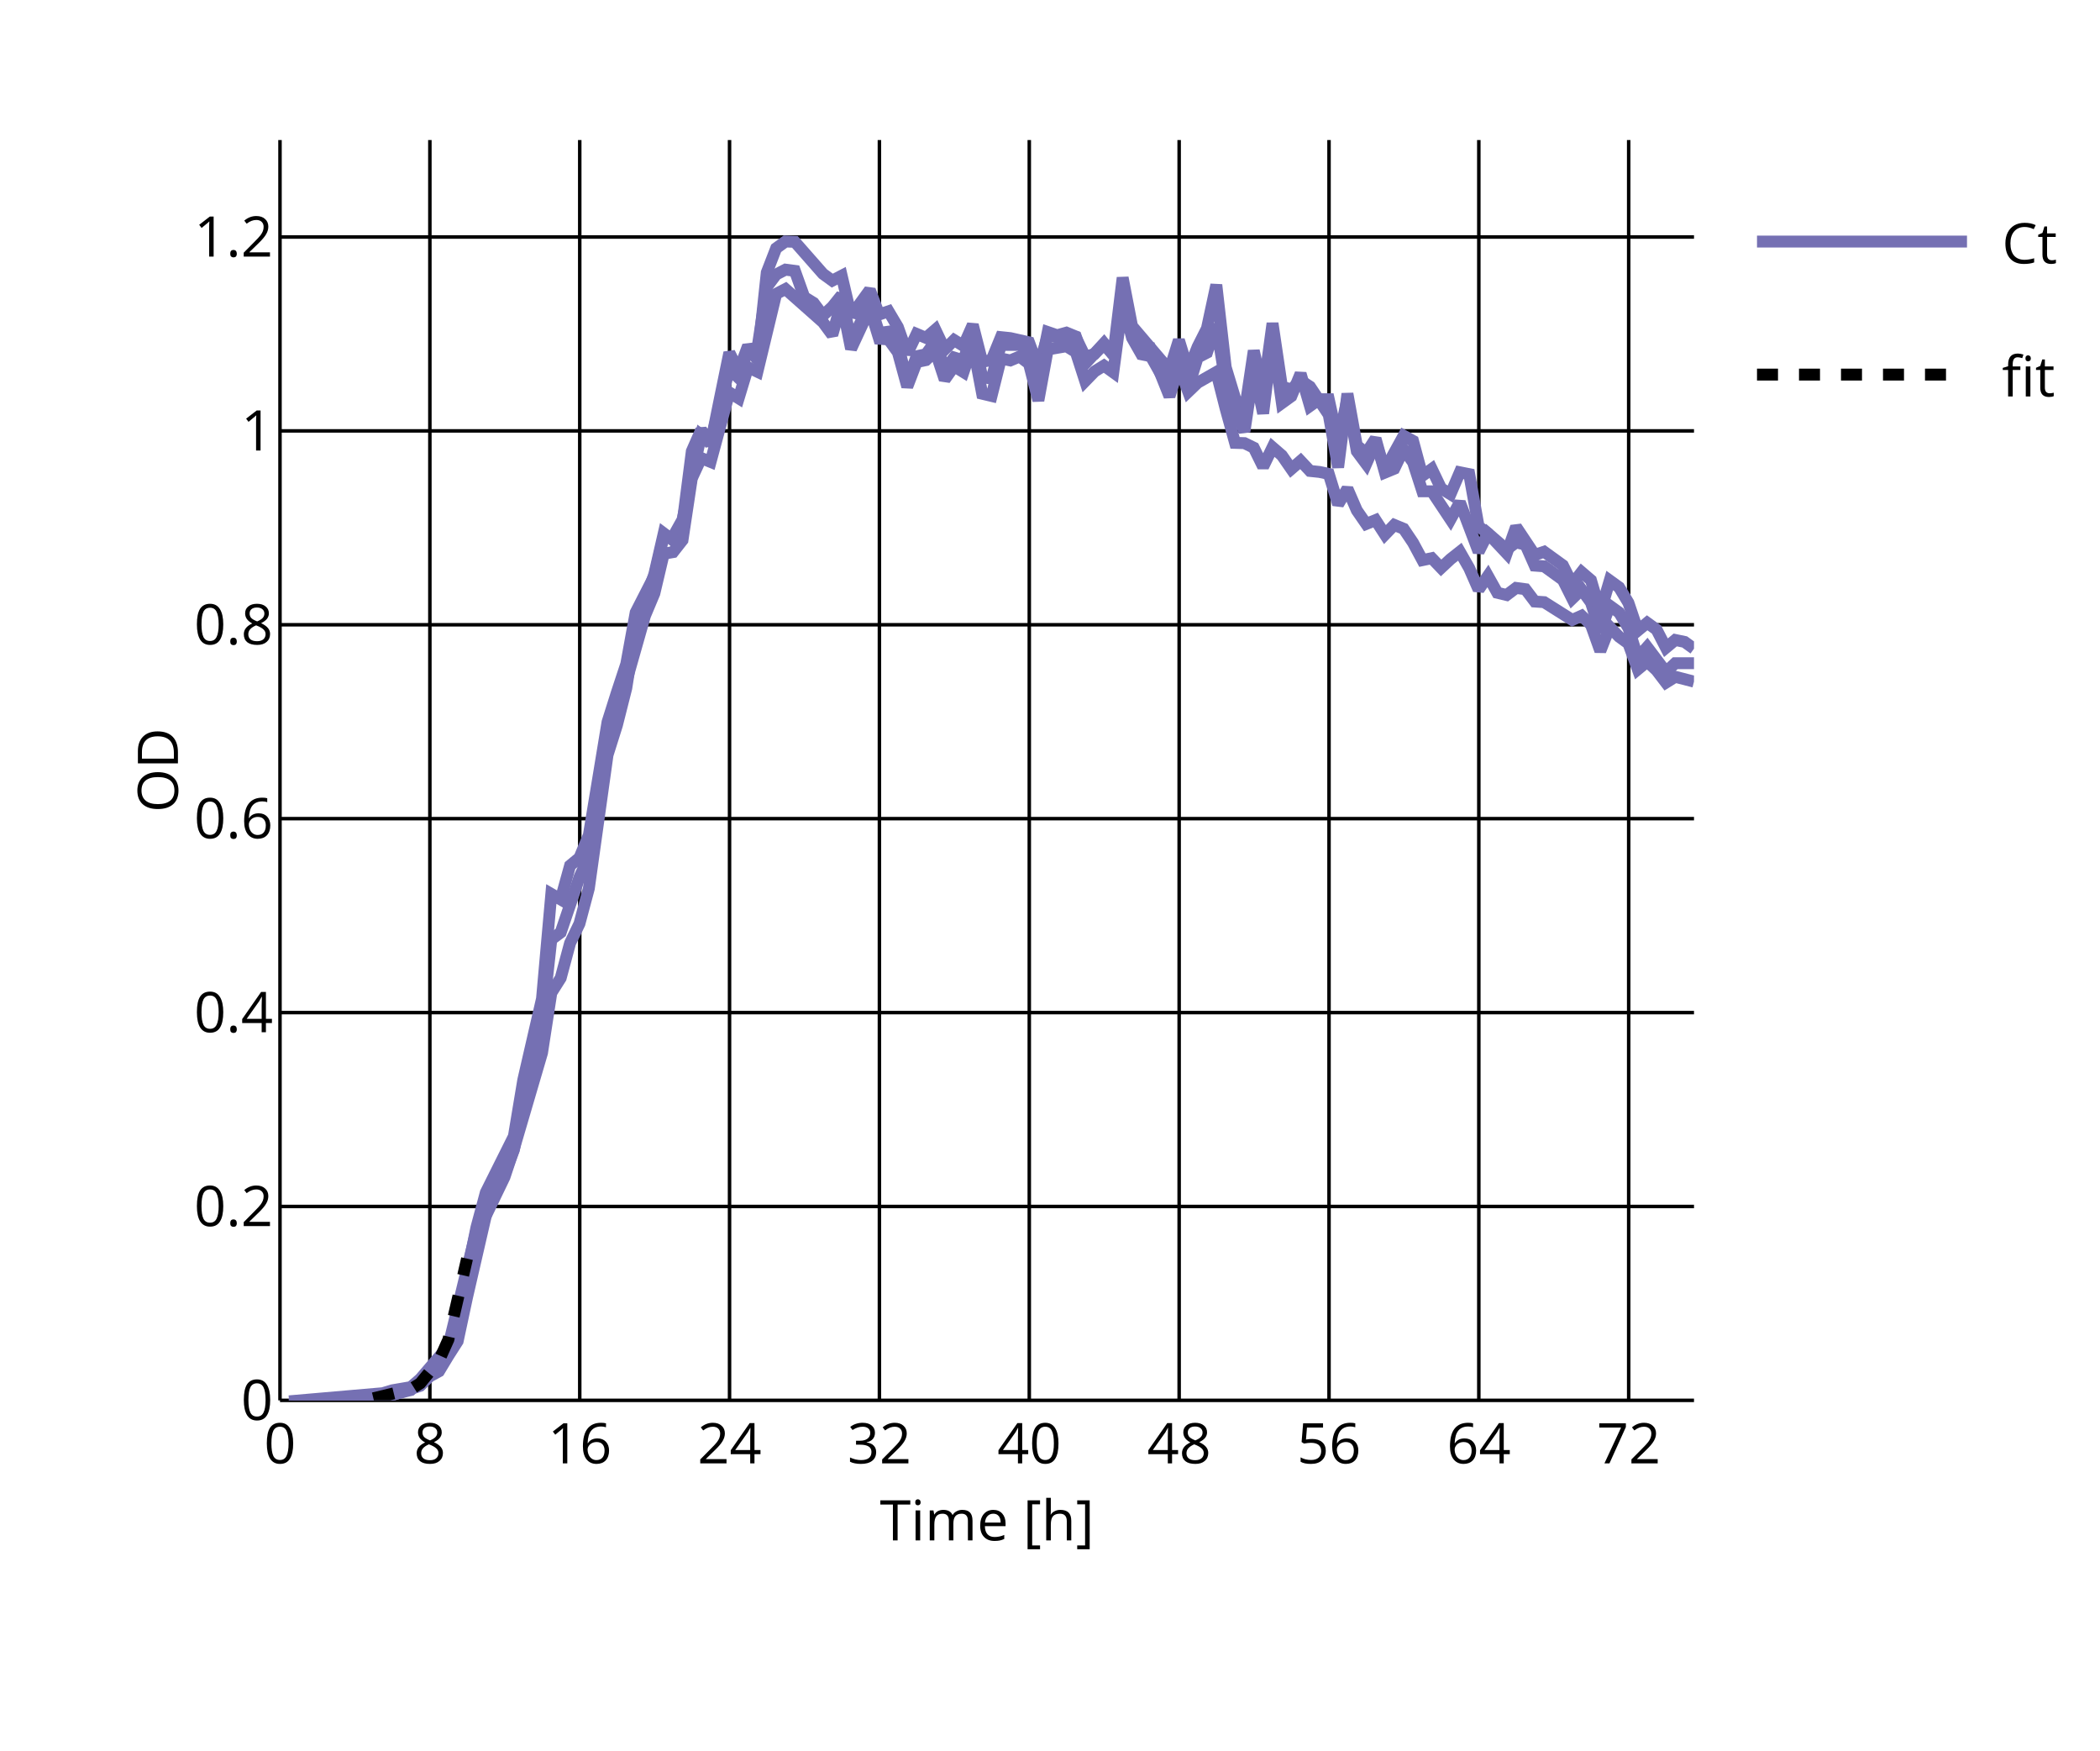
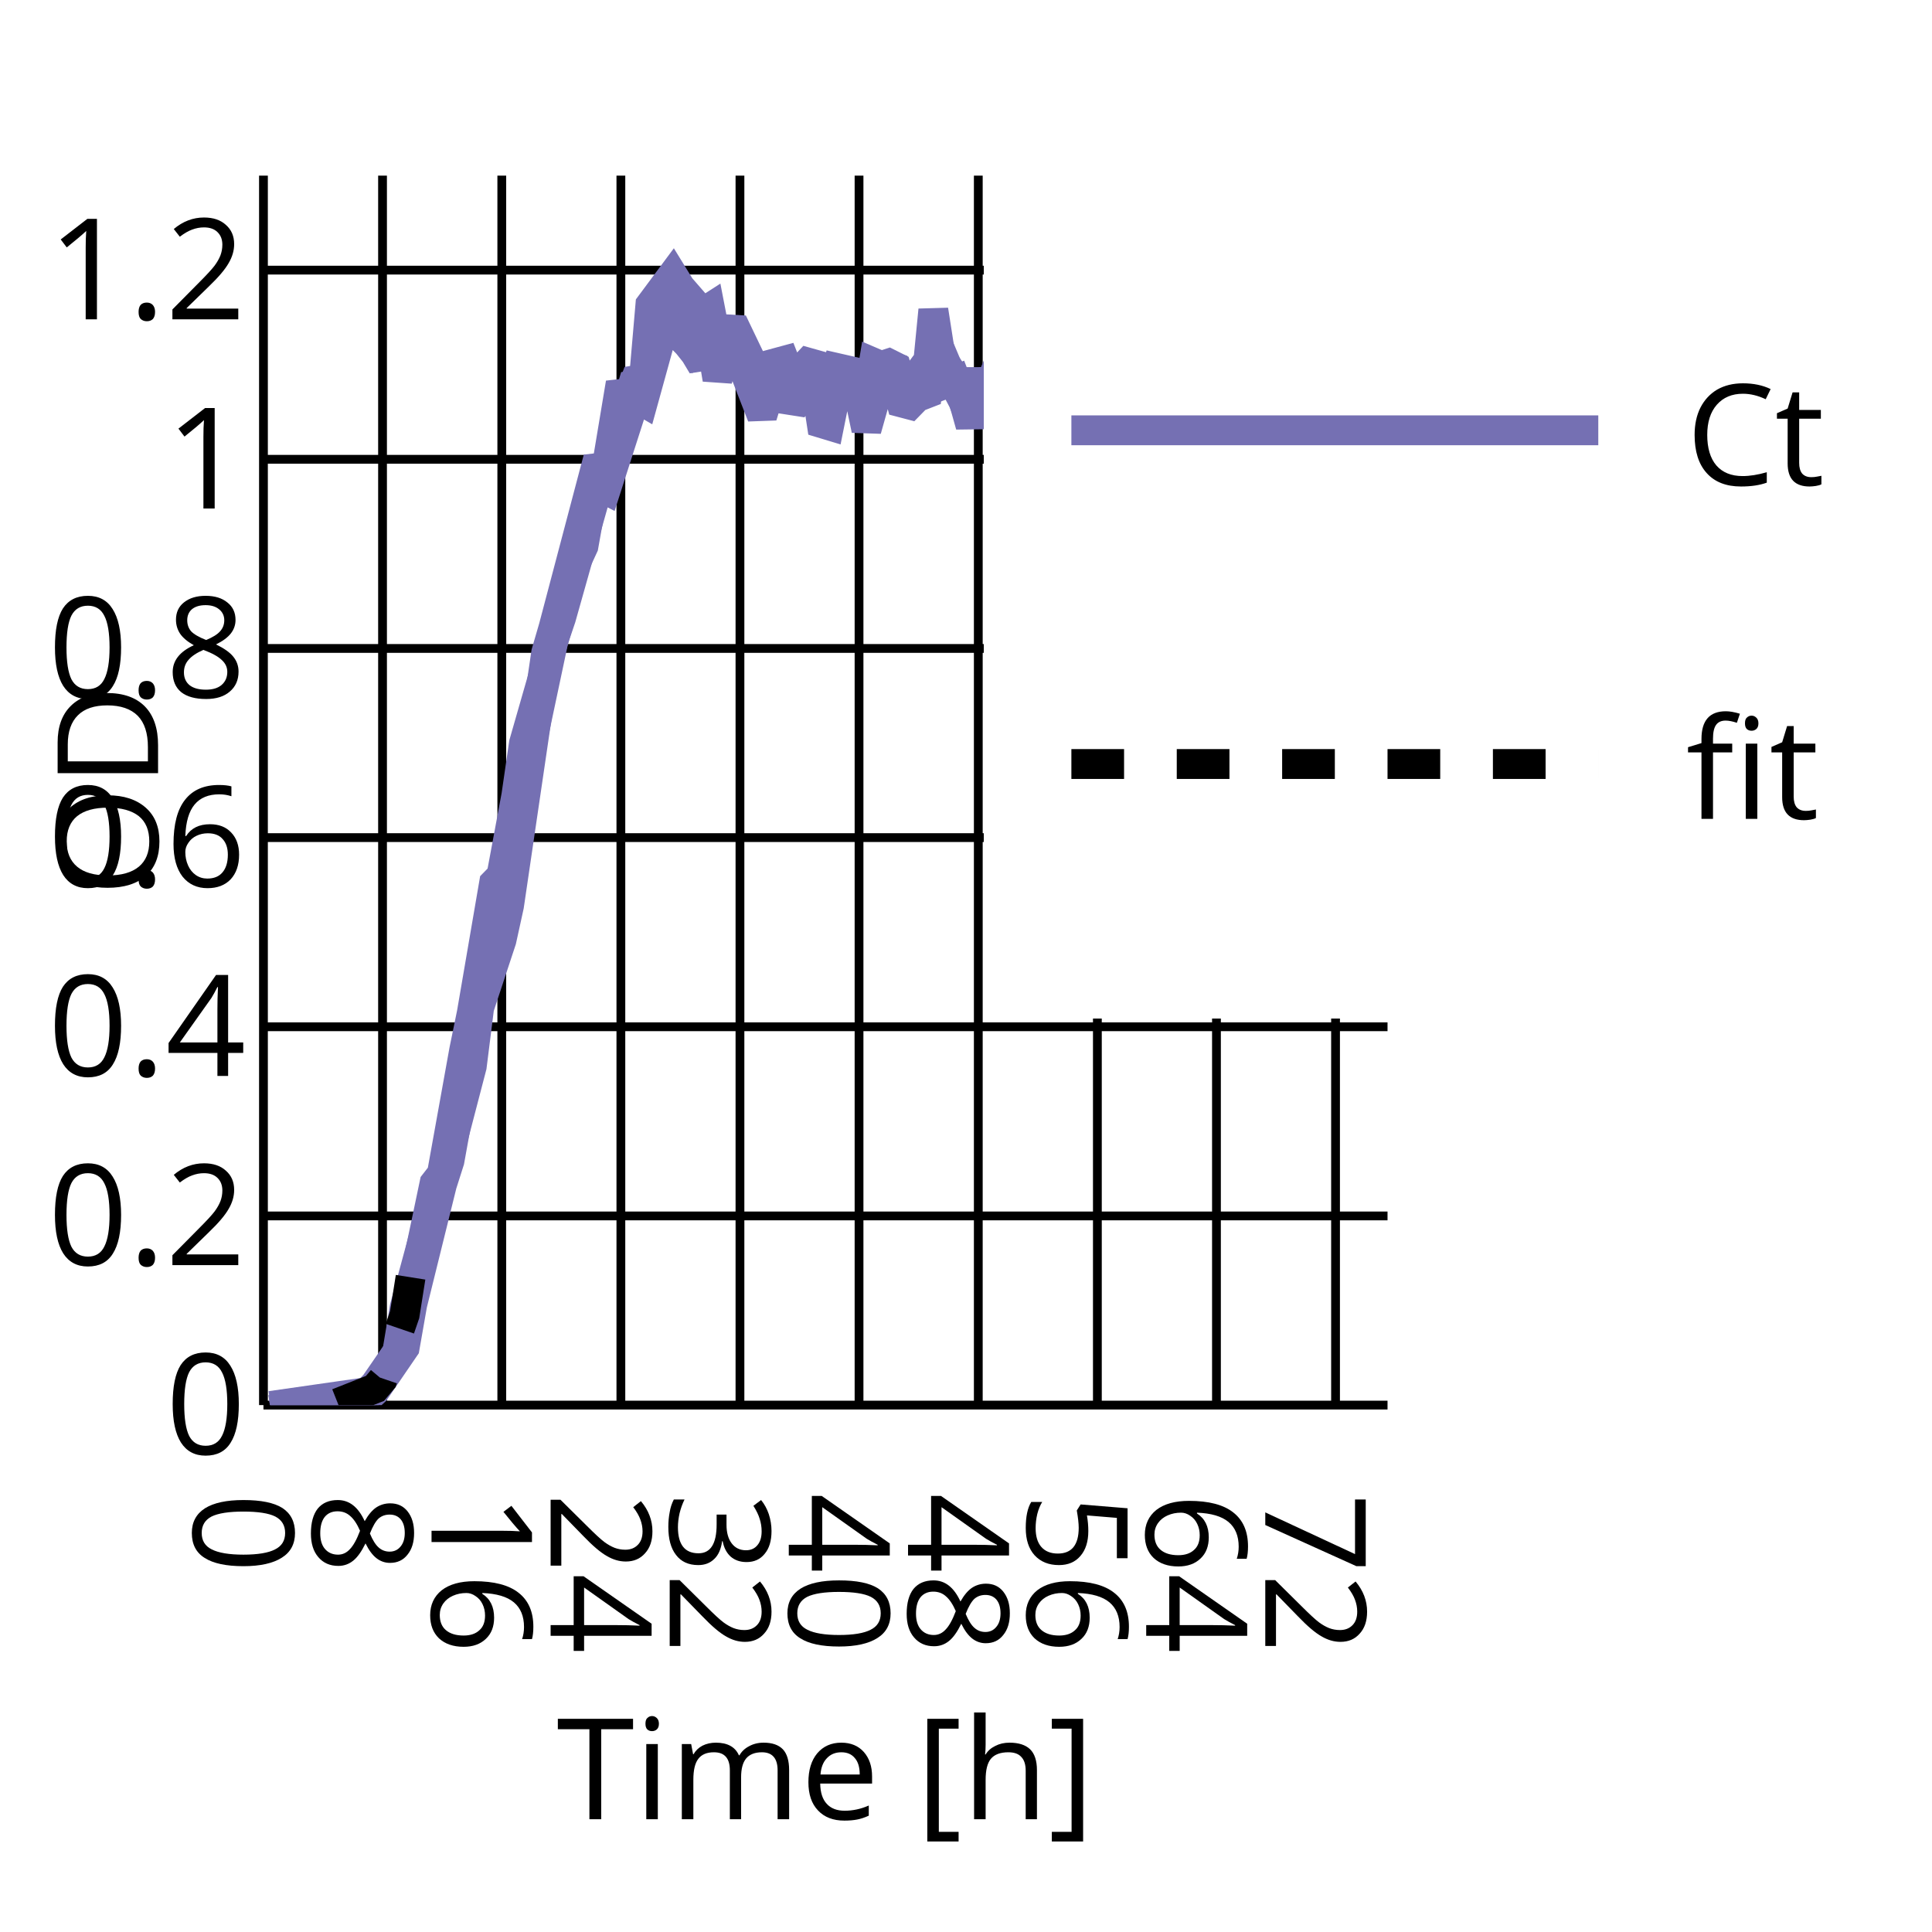
- <svg xmlns="http://www.w3.org/2000/svg" class="main-svg" width="300" height="250" style="" viewBox="0 0 300 250">
-   <rect x="0" y="0" width="300" height="250" style="fill: rgb(255, 255, 255); fill-opacity: 1;" />
-   <defs id="defs-c1dac1">
+ <svg xmlns="http://www.w3.org/2000/svg" class="main-svg" width="110" height="110" style="" viewBox="0 0 110 110">
+   <rect x="0" y="0" width="110" height="110" style="fill: rgb(255, 255, 255); fill-opacity: 1;" />
+   <defs id="defs-f83565">
    <g class="clips">
-       <clipPath id="clipc1dac1xyplot" class="plotclip">
-         <rect width="202" height="180" />
-       </clipPath>
-       <clipPath class="axesclip" id="clipc1dac1x">
-         <rect x="40" y="0" width="202" height="250" />
-       </clipPath>
-       <clipPath class="axesclip" id="clipc1dac1y">
-         <rect x="0" y="20" width="300" height="180" />
-       </clipPath>
-       <clipPath class="axesclip" id="clipc1dac1xy">
-         <rect x="40" y="20" width="202" height="180" />
+       <clipPath id="clipf83565xyplot" class="plotclip">
+         <rect width="64" height="70" />
+       </clipPath>
+       <clipPath class="axesclip" id="clipf83565x">
+         <rect x="15" y="0" width="64" height="110" />
+       </clipPath>
+       <clipPath class="axesclip" id="clipf83565y">
+         <rect x="0" y="10" width="110" height="70" />
+       </clipPath>
+       <clipPath class="axesclip" id="clipf83565xy">
+         <rect x="15" y="10" width="64" height="70" />
      </clipPath>
    </g>
    <g class="gradients" />
    <g class="patterns" />
  </defs>
  <g class="bglayer" />
  <g class="layer-below">
    <g class="imagelayer" />
    <g class="shapelayer" />
  </g>
  <g class="cartesianlayer">
    <g class="subplot xy">
      <g class="layer-subplot">
        <g class="shapelayer" />
        <g class="imagelayer" />
      </g>
      <g class="minor-gridlayer">
        <g class="x" />
        <g class="y" />
      </g>
      <g class="gridlayer">
        <g class="x">
-           <path class="xgrid crisp" transform="translate(61.41,0)" d="M0,20v180" style="stroke: rgb(0, 0, 0); stroke-opacity: 1; stroke-width: 0.5px;" />
-           <path class="xgrid crisp" transform="translate(82.82,0)" d="M0,20v180" style="stroke: rgb(0, 0, 0); stroke-opacity: 1; stroke-width: 0.5px;" />
-           <path class="xgrid crisp" transform="translate(104.22,0)" d="M0,20v180" style="stroke: rgb(0, 0, 0); stroke-opacity: 1; stroke-width: 0.5px;" />
-           <path class="xgrid crisp" transform="translate(125.63,0)" d="M0,20v180" style="stroke: rgb(0, 0, 0); stroke-opacity: 1; stroke-width: 0.5px;" />
-           <path class="xgrid crisp" transform="translate(147.04,0)" d="M0,20v180" style="stroke: rgb(0, 0, 0); stroke-opacity: 1; stroke-width: 0.5px;" />
-           <path class="xgrid crisp" transform="translate(168.45,0)" d="M0,20v180" style="stroke: rgb(0, 0, 0); stroke-opacity: 1; stroke-width: 0.5px;" />
-           <path class="xgrid crisp" transform="translate(189.86,0)" d="M0,20v180" style="stroke: rgb(0, 0, 0); stroke-opacity: 1; stroke-width: 0.5px;" />
-           <path class="xgrid crisp" transform="translate(211.26,0)" d="M0,20v180" style="stroke: rgb(0, 0, 0); stroke-opacity: 1; stroke-width: 0.5px;" />
-           <path class="xgrid crisp" transform="translate(232.67,0)" d="M0,20v180" style="stroke: rgb(0, 0, 0); stroke-opacity: 1; stroke-width: 0.5px;" />
+           <path class="xgrid crisp" transform="translate(21.78,0)" d="M0,10v70" style="stroke: rgb(0, 0, 0); stroke-opacity: 1; stroke-width: 0.5px;" />
+           <path class="xgrid crisp" transform="translate(28.57,0)" d="M0,10v70" style="stroke: rgb(0, 0, 0); stroke-opacity: 1; stroke-width: 0.5px;" />
+           <path class="xgrid crisp" transform="translate(35.35,0)" d="M0,10v70" style="stroke: rgb(0, 0, 0); stroke-opacity: 1; stroke-width: 0.5px;" />
+           <path class="xgrid crisp" transform="translate(42.13,0)" d="M0,10v70" style="stroke: rgb(0, 0, 0); stroke-opacity: 1; stroke-width: 0.5px;" />
+           <path class="xgrid crisp" transform="translate(48.91,0)" d="M0,10v70" style="stroke: rgb(0, 0, 0); stroke-opacity: 1; stroke-width: 0.5px;" />
+           <path class="xgrid crisp" transform="translate(55.7,0)" d="M0,10v70" style="stroke: rgb(0, 0, 0); stroke-opacity: 1; stroke-width: 0.5px;" />
+           <path class="xgrid crisp" transform="translate(62.48,0)" d="M0,10v70" style="stroke: rgb(0, 0, 0); stroke-opacity: 1; stroke-width: 0.5px;" />
+           <path class="xgrid crisp" transform="translate(69.26,0)" d="M0,10v70" style="stroke: rgb(0, 0, 0); stroke-opacity: 1; stroke-width: 0.5px;" />
+           <path class="xgrid crisp" transform="translate(76.04,0)" d="M0,10v70" style="stroke: rgb(0, 0, 0); stroke-opacity: 1; stroke-width: 0.5px;" />
        </g>
        <g class="y">
-           <path class="ygrid crisp" transform="translate(0,172.31)" d="M40,0h202" style="stroke: rgb(0, 0, 0); stroke-opacity: 1; stroke-width: 0.5px;" />
-           <path class="ygrid crisp" transform="translate(0,144.62)" d="M40,0h202" style="stroke: rgb(0, 0, 0); stroke-opacity: 1; stroke-width: 0.5px;" />
-           <path class="ygrid crisp" transform="translate(0,116.92)" d="M40,0h202" style="stroke: rgb(0, 0, 0); stroke-opacity: 1; stroke-width: 0.5px;" />
-           <path class="ygrid crisp" transform="translate(0,89.23)" d="M40,0h202" style="stroke: rgb(0, 0, 0); stroke-opacity: 1; stroke-width: 0.5px;" />
-           <path class="ygrid crisp" transform="translate(0,61.54)" d="M40,0h202" style="stroke: rgb(0, 0, 0); stroke-opacity: 1; stroke-width: 0.5px;" />
-           <path class="ygrid crisp" transform="translate(0,33.85)" d="M40,0h202" style="stroke: rgb(0, 0, 0); stroke-opacity: 1; stroke-width: 0.5px;" />
+           <path class="ygrid crisp" transform="translate(0,69.23)" d="M15,0h64" style="stroke: rgb(0, 0, 0); stroke-opacity: 1; stroke-width: 0.5px;" />
+           <path class="ygrid crisp" transform="translate(0,58.46)" d="M15,0h64" style="stroke: rgb(0, 0, 0); stroke-opacity: 1; stroke-width: 0.5px;" />
+           <path class="ygrid crisp" transform="translate(0,47.69)" d="M15,0h64" style="stroke: rgb(0, 0, 0); stroke-opacity: 1; stroke-width: 0.5px;" />
+           <path class="ygrid crisp" transform="translate(0,36.92)" d="M15,0h64" style="stroke: rgb(0, 0, 0); stroke-opacity: 1; stroke-width: 0.5px;" />
+           <path class="ygrid crisp" transform="translate(0,26.15)" d="M15,0h64" style="stroke: rgb(0, 0, 0); stroke-opacity: 1; stroke-width: 0.5px;" />
+           <path class="ygrid crisp" transform="translate(0,15.38)" d="M15,0h64" style="stroke: rgb(0, 0, 0); stroke-opacity: 1; stroke-width: 0.5px;" />
        </g>
      </g>
      <g class="zerolinelayer">
-         <path class="xzl zl crisp" transform="translate(40,0)" d="M0,20v180" style="stroke: rgb(0, 0, 0); stroke-opacity: 1; stroke-width: 0.5px;" />
-         <path class="yzl zl crisp" transform="translate(0,200)" d="M40,0h202" style="stroke: rgb(0, 0, 0); stroke-opacity: 1; stroke-width: 0.5px;" />
+         <path class="xzl zl crisp" transform="translate(15,0)" d="M0,10v70" style="stroke: rgb(0, 0, 0); stroke-opacity: 1; stroke-width: 0.5px;" />
+         <path class="yzl zl crisp" transform="translate(0,80)" d="M15,0h64" style="stroke: rgb(0, 0, 0); stroke-opacity: 1; stroke-width: 0.5px;" />
      </g>
      <g class="layer-between">
        <g class="shapelayer" />
        <g class="imagelayer" />
      </g>
      <path class="xlines-below" />
      <path class="ylines-below" />
      <g class="overlines-below" />
      <g class="xaxislayer-below" />
      <g class="yaxislayer-below" />
      <g class="overaxes-below" />
      <g class="overplot">
-         <g class="xy" transform="translate(40,20)" clip-path="url(#clipc1dac1xyplot)">
+         <g class="xy" transform="translate(15,10)" clip-path="url(#clipf83565xyplot)">
          <g class="scatterlayer mlayer">
-             <g class="trace scatter trace41afad" style="stroke-miterlimit: 2; opacity: 1;">
-               <g class="fills" />
-               <g class="errorbars" />
-               <g class="lines">
-                 <path class="js-line" d="M1.3,180.69L13.34,179.68L14.68,179.54L18.69,178.52L20.03,177.23L22.71,174.74L24.05,172.25L28.06,155.72L29.4,153.65L32.07,148.11L33.41,144.09L37.43,130.38L38.76,121.8L40.1,119.68L41.44,114.69L42.78,111.92L44.12,106.89L46.79,87.83L48.13,83.58L49.47,78.28L50.81,69.83L53.48,61.98L54.82,56.17L56.16,57.18L57.5,54.78L58.83,44.45L60.17,41.4L61.51,43.48L62.85,36.88L64.19,30.37L65.52,33L66.86,29.4L68.2,31.43L69.54,18.92L70.88,15.46L72.21,14.49L73.55,14.54L77.57,19.11L78.9,20.08L80.24,19.38L81.58,25.11L84.26,21.42L85.59,24.92L86.93,24.46L88.27,26.72L89.61,30.51L90.95,27.69L92.28,28.25L93.62,27.09L94.96,29.91L96.3,28.57L97.64,29.4L98.97,26.4L100.31,31.66L101.65,31.43L102.99,28.15L104.33,28.29L107,28.89L108.34,32.49L109.68,27.97L111.02,28.15L113.69,28.2L115.03,30.97L116.37,30.55L117.71,29.17L119.04,30.69L120.38,24.51L123.06,30.32L124.4,29.91L127.07,36.6L128.41,32.31L129.75,35.95L131.09,34.66L133.76,33.14L135.1,38.4L136.44,43.25L137.78,43.29L139.11,43.94L140.45,46.66L141.79,43.89L143.13,45.05L144.47,46.98L145.8,45.83L147.14,47.26L148.48,47.4L149.82,47.68L151.16,52.02L152.49,49.8L153.83,52.89L155.17,54.83L156.51,54.28L157.85,56.35L159.18,54.97L160.52,55.52L161.86,57.51L163.2,60L164.54,59.72L165.87,61.11L167.21,59.86L168.55,58.8L169.89,61.15L171.23,64.2L172.56,62.26L173.9,64.66L175.24,64.98L176.58,63.97L177.92,64.15L179.25,65.91L180.59,66L184.61,68.54L185.94,67.94L187.28,69.23L188.62,72.97L189.96,69.55L191.3,70.94L192.63,71.91L193.97,75.6L195.31,74.49L196.65,75.74L197.99,77.49L199.32,76.66L202,77.35" style="vector-effect: none; fill: none; stroke: rgb(117, 112, 179); stroke-opacity: 1; stroke-width: 1.7px; opacity: 1;" />
-               </g>
-               <g class="points" />
-               <g class="text" />
-             </g>
-             <g class="trace scatter tracea90cef" style="stroke-miterlimit: 2; opacity: 1;">
-               <g class="fills" />
-               <g class="errorbars" />
-               <g class="lines">
-                 <path class="js-line" d="M1.3,180.14L14.68,178.98L16.02,178.57L18.69,178.11L20.03,176.95L24.05,172.25L25.38,168.37L28.06,155.31L29.4,150.32L33.41,142.29L34.75,134.26L37.43,122.63L38.76,107.68L40.1,108.46L41.44,103.62L42.78,102.51L44.12,99.28L46.79,83.12L48.13,78.88L49.47,74.82L50.81,67.48L53.48,62.26L54.82,56.58L56.16,56.63L57.5,54.23L60.17,42.09L61.51,43.06L64.19,32.72L65.52,33.97L66.86,29.95L68.2,29.77L69.54,21L70.88,19.2L72.21,18.51L73.55,18.69L74.89,22.43L76.23,23.26L77.57,25.06L78.9,23.82L80.24,22.15L81.58,28.85L84.26,23.35L85.59,27.55L86.93,27.37L88.27,29.22L89.61,34.52L90.95,30.88L92.28,30.6L93.62,28.75L94.96,32.82L96.3,31.06L97.64,31.48L98.97,27.37L100.31,33.88L101.65,34.06L102.99,29.26L104.33,29.26L105.66,29.26L107,30.14L108.34,34.02L109.68,27.42L111.02,27.88L112.35,27.51L113.69,28.06L115.03,31.94L117.71,29.03L119.04,30.69L120.38,19.66L121.72,26.58L127.07,32.86L128.41,28.57L129.75,32.91L131.09,29.54L132.42,26.91L133.76,20.68L135.1,32.45L136.44,36.88L137.78,39L139.11,30.09L140.45,36L141.79,26.17L143.13,35.22L144.47,35.63L145.8,34.34L147.14,35.22L149.82,39.23L151.16,46.75L152.49,36.23L153.83,43.62L155.17,44.72L156.51,42.65L157.85,47.49L159.18,46.94L160.52,44.17L161.86,46.02L163.2,50.17L164.54,50.17L167.21,54.18L168.55,51.74L171.23,58.8L172.56,56.17L175.24,58.48L176.58,57.46L177.92,57.78L179.25,60.78L180.59,60.88L181.93,61.85L183.27,62.82L184.61,65.49L185.94,64.2L187.28,66.05L188.62,70.2L189.96,66.51L191.3,67.48L192.63,69.69L193.97,73.94L195.31,72.42L197.99,75.97L199.32,74.72L202,74.72" style="vector-effect: none; fill: none; stroke: rgb(117, 112, 179); stroke-opacity: 1; stroke-width: 1.7px; opacity: 1;" />
-               </g>
-               <g class="points" />
-               <g class="text" />
-             </g>
-             <g class="trace scatter trace2bbcdc" style="stroke-miterlimit: 2; opacity: 1;">
-               <g class="fills" />
-               <g class="errorbars" />
-               <g class="lines">
-                 <path class="js-line" d="M1.3,180.83L14.68,179.82L16.02,179.26L20.03,177.92L21.37,176.58L22.71,175.85L24.05,173.63L25.38,171.55L26.72,165.28L29.4,153.65L30.74,149.35L32.07,147.69L33.41,144.23L36.09,130.38L37.43,126.23L38.76,114.18L40.1,113.17L42.78,105.28L44.12,102.32L46.79,86.03L48.13,82.06L52.14,67.94L53.48,64.75L54.82,59.08L56.16,58.85L57.5,57.14L58.83,48.32L60.17,45.42L61.51,45.97L64.19,36.05L65.52,36.88L66.86,32.45L68.2,33.09L70.88,21.97L72.21,21.28L77.57,26.03L78.9,27.83L80.24,23.12L81.58,29.82L84.26,24.05L85.59,28.38L86.93,28.48L88.27,30.32L89.61,35.22L90.95,31.71L92.28,31.43L93.62,30.14L94.96,34.2L96.3,32.31L97.64,33.14L98.97,29.17L100.31,36.23L101.65,36.55L102.99,31.2L104.33,31.48L105.66,30.92L107,31.94L108.34,37.2L109.68,29.91L112.35,29.45L113.69,30.28L115.03,34.43L116.37,33.05L117.71,32.22L119.04,33.18L120.38,23.12L121.72,28.25L123.06,30.6L124.4,30.88L127.07,35.63L128.41,29.4L129.75,35.4L131.09,31.06L132.42,30.37L133.76,26.35L135.1,34.8L136.44,38.4L137.78,41.63L139.11,32.72L140.45,39.05L141.79,28.25L143.13,37.57L144.47,36.6L145.8,33.37L147.14,37.98L148.48,37.02L149.82,37.02L151.16,43.15L152.49,36.92L153.83,44.45L155.17,46.25L156.51,43.2L157.85,47.08L160.52,42.23L161.86,42.97L163.2,47.95L164.54,46.98L165.87,49.75L167.21,50.58L168.55,47.45L169.89,47.72L171.23,55.2L172.56,56.17L175.24,59.03L176.58,55.25L179.25,59.26L180.59,58.8L183.27,60.74L184.61,63.42L185.94,61.71L187.28,62.86L188.62,67.43L189.96,62.91L191.3,63.88L192.63,66.09L193.97,70.06L195.31,68.95L196.65,69.92L197.99,72.51L199.32,71.4L200.66,71.68L202,72.65" style="vector-effect: none; fill: none; stroke: rgb(117, 112, 179); stroke-opacity: 1; stroke-width: 1.7px; opacity: 1;" />
-               </g>
-               <g class="points" />
-               <g class="text" />
-             </g>
-             <g class="trace scatter trace145f80" style="stroke-miterlimit: 2; opacity: 1;">
-               <g class="fills" />
-               <g class="errorbars" />
-               <g class="lines">
-                 <path class="js-line" d="M13.34,179.71L18.69,178.41L20.03,177.57L22.71,174.32L24.05,171.33L26.72,159.76" style="vector-effect: none; fill: none; stroke: rgb(0, 0, 0); stroke-opacity: 1; stroke-dasharray: 3px, 3px; stroke-width: 1.7px; opacity: 1;" />
+             <g class="trace scatter traceb4c5f0" style="stroke-miterlimit: 2; opacity: 1;">
+               <g class="fills" />
+               <g class="errorbars" />
+               <g class="lines">
+                 <path class="js-line" d="M0.41,70.27L5.92,69.43L6.35,68.92L7.62,66.98L8.04,64.45L9.31,59.75L9.74,58.84L11.86,50.71L12.28,47.37L13.55,43.53L13.98,41.57L16.1,27.16L16.52,25.72L19.06,16.1L19.49,16.91L20.34,11.81L20.76,12.83L21.18,11.43L21.61,12.22L22.03,7.36L23.3,5.65L23.73,6.35L25,7.81L25.42,7.54L25.85,9.76L26.27,9.01L26.7,8.33L28.39,11.86L28.81,10.77L29.66,10.54L30.09,11.63L31.36,10.27L31.78,12.31L32.21,12.22L32.63,10.95L33.9,11.24L34.33,12.64L35.17,10.95L35.6,10.86L36.02,10.97L36.45,12.04L37.72,11.94L38.14,9.53L38.99,11.79L39.41,11.63L39.84,12.73L40.26,14.23L40.68,12.56L41.11,13.98L41.53,13.48L41.96,13.05L42.38,12.89L42.8,14.93L43.65,16.84L44.08,17.09L44.5,18.15L44.92,17.07L46.62,18.38L47.04,18.43L47.47,18.54L47.89,20.23L48.31,19.37L48.74,20.57L50.01,21.92L50.43,21.38L51.28,22.36L51.71,23.33L53.4,22.87L53.83,23.78L55.1,25.15L55.52,25.27L56.37,24.95L56.79,25.63L58.07,26.15L58.49,26.65L59.34,26.92L59.76,28.38L60.18,27.05L60.61,27.59L61.03,27.96L61.46,29.4L61.88,28.97L62.3,29.45L62.73,30.14L63.15,29.81L63.58,30.03L64,30.08" style="vector-effect: none; fill: none; stroke: rgb(117, 112, 179); stroke-opacity: 1; stroke-width: 1.7px; opacity: 1;" />
+               </g>
+               <g class="points" />
+               <g class="text" />
+             </g>
+             <g class="trace scatter trace371bc9" style="stroke-miterlimit: 2; opacity: 1;">
+               <g class="fills" />
+               <g class="errorbars" />
+               <g class="lines">
+                 <path class="js-line" d="M0.41,70.05L5.92,69.26L6.35,68.82L7.62,66.98L8.04,65.48L9.74,57.38L10.16,56.84L11.43,49.79L11.86,47.69L13.13,40.29L13.55,39.86L14.4,35.29L14.83,32.33L17.79,22.02L18.22,21.09L19.06,16.37L19.49,16.75L19.91,14.93L21.18,11.65L21.61,11.58L22.88,7.2L23.3,7.27L24.58,9.75L25,9.26L25.42,8.62L25.85,11.22L26.7,9.08L27.12,10.72L27.54,10.64L27.97,11.36L28.39,13.43L28.81,12.01L29.24,11.9L29.66,11.18L30.09,12.76L31.36,10.64L31.78,13.17L32.21,13.25L32.63,11.38L33.9,11.72L34.33,13.23L34.75,10.66L35.17,10.84L35.6,10.7L36.02,10.91L36.45,12.42L37.29,11.29L37.72,11.94L38.14,7.65L38.56,10.34L38.99,10.93L40.26,12.78L40.68,11.11L41.11,12.8L41.53,11.49L41.96,10.46L42.38,8.04L42.8,12.62L43.65,15.17L44.08,11.7L44.5,14L44.92,10.18L45.77,13.86L46.2,13.35L47.47,15.26L47.89,18.18L48.31,14.09L48.74,16.96L49.16,17.39L49.59,16.58L50.01,18.47L50.86,17.18L51.28,17.89L52.55,20.1L52.98,21.07L53.4,20.12L53.83,21.25L54.25,22.87L54.67,21.84L55.1,22.24L55.52,22.74L55.95,22.35L56.37,22.47L57.64,24.05L58.07,24.43L59.76,27.3L60.18,25.86L61.03,27.1L61.46,28.75L61.88,28.16L62.3,28.7L62.73,29.54L64,29.06" style="vector-effect: none; fill: none; stroke: rgb(117, 112, 179); stroke-opacity: 1; stroke-width: 1.7px; opacity: 1;" />
+               </g>
+               <g class="points" />
+               <g class="text" />
+             </g>
+             <g class="trace scatter trace144c90" style="stroke-miterlimit: 2; opacity: 1;">
+               <g class="fills" />
+               <g class="errorbars" />
+               <g class="lines">
+                 <path class="js-line" d="M0.41,70.32L5.92,69.59L6.35,69.19L8.04,66.72L8.47,64.27L10.16,57.44L10.59,56.09L13.13,42.02L13.55,40.94L13.98,39.79L14.4,36.42L16.52,26.42L16.94,25.18L19.06,17.66L19.49,17.88L21.18,12.62L21.61,12.87L22.88,8.27L23.3,8.72L24.15,9.58L24.58,10.12L25,10.82L25.42,8.99L25.85,11.59L26.27,10.25L26.7,9.35L28.39,13.69L28.81,12.33L29.66,11.72L30.09,13.3L31.36,11.34L31.78,14.09L32.21,14.22L32.63,12.13L33.9,12.42L34.33,14.47L35.17,11.49L35.6,11.45L36.02,11.77L36.45,13.39L37.29,12.53L37.72,12.91L38.14,8.99L39.41,12.01L39.84,12.83L40.26,13.86L40.68,11.43L41.11,13.77L41.53,12.08L41.96,11.81L42.38,10.25L42.8,13.53L43.65,16.19L44.08,12.73L44.5,15.18L44.92,10.98L45.35,14.61L45.77,14.23L46.2,12.98L46.62,14.77L47.04,14.39L47.47,14.39L47.89,16.78L48.31,14.36L49.16,17.98L49.59,16.8L50.01,18.31L50.43,17.18L50.86,16.42L51.28,16.71L51.71,18.65L52.13,18.27L52.55,19.35L52.98,19.67L53.4,18.45L53.83,18.56L54.25,21.47L55.52,22.96L55.95,21.48L58.49,24.66L58.91,24L59.34,24.45L59.76,26.22L60.18,24.46L60.61,24.84L61.03,25.7L61.46,27.25L61.88,26.82L62.3,27.19L62.73,28.2L63.15,27.77L63.58,27.87L64,28.25" style="vector-effect: none; fill: none; stroke: rgb(117, 112, 179); stroke-opacity: 1; stroke-width: 1.7px; opacity: 1;" />
+               </g>
+               <g class="points" />
+               <g class="text" />
+             </g>
+             <g class="trace scatter trace0d8af3" style="stroke-miterlimit: 2; opacity: 1;">
+               <g class="fills" />
+               <g class="errorbars" />
+               <g class="lines">
+                 <path class="js-line" d="M4.23,69.89L6.35,69.05L6.77,68.55L8.04,64.85L8.47,62.13" style="vector-effect: none; fill: none; stroke: rgb(0, 0, 0); stroke-opacity: 1; stroke-dasharray: 3px, 3px; stroke-width: 1.7px; opacity: 1;" />
              </g>
              <g class="points" />
              <g class="text" />
            </g>
          </g>
        </g>
      </g>
      <path class="xlines-above crisp" d="M0,0" style="fill: none;" />
      <path class="ylines-above crisp" d="M0,0" style="fill: none;" />
      <g class="overlines-above" />
      <g class="xaxislayer-above">
        <g class="xtick">
-           <text text-anchor="middle" x="0" y="209" transform="translate(40,0)" style="font-family: 'Open Sans', verdana, arial, sans-serif; font-size: 8px; fill: rgb(0, 0, 0); fill-opacity: 1; white-space: pre; opacity: 1;">0</text>
-         </g>
-         <g class="xtick">
-           <text text-anchor="middle" x="0" y="209" style="font-family: 'Open Sans', verdana, arial, sans-serif; font-size: 8px; fill: rgb(0, 0, 0); fill-opacity: 1; white-space: pre; opacity: 1;" transform="translate(61.41,0)">8</text>
-         </g>
-         <g class="xtick">
-           <text text-anchor="middle" x="0" y="209" style="font-family: 'Open Sans', verdana, arial, sans-serif; font-size: 8px; fill: rgb(0, 0, 0); fill-opacity: 1; white-space: pre; opacity: 1;" transform="translate(82.82,0)">16</text>
-         </g>
-         <g class="xtick">
-           <text text-anchor="middle" x="0" y="209" style="font-family: 'Open Sans', verdana, arial, sans-serif; font-size: 8px; fill: rgb(0, 0, 0); fill-opacity: 1; white-space: pre; opacity: 1;" transform="translate(104.22,0)">24</text>
-         </g>
-         <g class="xtick">
-           <text text-anchor="middle" x="0" y="209" style="font-family: 'Open Sans', verdana, arial, sans-serif; font-size: 8px; fill: rgb(0, 0, 0); fill-opacity: 1; white-space: pre; opacity: 1;" transform="translate(125.63,0)">32</text>
-         </g>
-         <g class="xtick">
-           <text text-anchor="middle" x="0" y="209" style="font-family: 'Open Sans', verdana, arial, sans-serif; font-size: 8px; fill: rgb(0, 0, 0); fill-opacity: 1; white-space: pre; opacity: 1;" transform="translate(147.04,0)">40</text>
-         </g>
-         <g class="xtick">
-           <text text-anchor="middle" x="0" y="209" style="font-family: 'Open Sans', verdana, arial, sans-serif; font-size: 8px; fill: rgb(0, 0, 0); fill-opacity: 1; white-space: pre; opacity: 1;" transform="translate(168.45,0)">48</text>
-         </g>
-         <g class="xtick">
-           <text text-anchor="middle" x="0" y="209" style="font-family: 'Open Sans', verdana, arial, sans-serif; font-size: 8px; fill: rgb(0, 0, 0); fill-opacity: 1; white-space: pre; opacity: 1;" transform="translate(189.86,0)">56</text>
-         </g>
-         <g class="xtick">
-           <text text-anchor="middle" x="0" y="209" style="font-family: 'Open Sans', verdana, arial, sans-serif; font-size: 8px; fill: rgb(0, 0, 0); fill-opacity: 1; white-space: pre; opacity: 1;" transform="translate(211.26,0)">64</text>
-         </g>
-         <g class="xtick">
-           <text text-anchor="middle" x="0" y="209" style="font-family: 'Open Sans', verdana, arial, sans-serif; font-size: 8px; fill: rgb(0, 0, 0); fill-opacity: 1; white-space: pre; opacity: 1;" transform="translate(232.67,0)">72</text>
+           <text text-anchor="start" x="0" y="89" transform="translate(15,0) rotate(90,0,85)" style="font-family: 'Open Sans', verdana, arial, sans-serif; font-size: 8px; fill: rgb(0, 0, 0); fill-opacity: 1; white-space: pre; opacity: 1;">0</text>
+         </g>
+         <g class="xtick">
+           <text text-anchor="start" x="0" y="89" style="font-family: 'Open Sans', verdana, arial, sans-serif; font-size: 8px; fill: rgb(0, 0, 0); fill-opacity: 1; white-space: pre; opacity: 1;" transform="translate(21.78,0) rotate(90,0,85)">8</text>
+         </g>
+         <g class="xtick">
+           <text text-anchor="start" x="0" y="89" style="font-family: 'Open Sans', verdana, arial, sans-serif; font-size: 8px; fill: rgb(0, 0, 0); fill-opacity: 1; white-space: pre; opacity: 1;" transform="translate(28.57,0) rotate(90,0,85)">16</text>
+         </g>
+         <g class="xtick">
+           <text text-anchor="start" x="0" y="89" style="font-family: 'Open Sans', verdana, arial, sans-serif; font-size: 8px; fill: rgb(0, 0, 0); fill-opacity: 1; white-space: pre; opacity: 1;" transform="translate(35.35,0) rotate(90,0,85)">24</text>
+         </g>
+         <g class="xtick">
+           <text text-anchor="start" x="0" y="89" style="font-family: 'Open Sans', verdana, arial, sans-serif; font-size: 8px; fill: rgb(0, 0, 0); fill-opacity: 1; white-space: pre; opacity: 1;" transform="translate(42.13,0) rotate(90,0,85)">32</text>
+         </g>
+         <g class="xtick">
+           <text text-anchor="start" x="0" y="89" style="font-family: 'Open Sans', verdana, arial, sans-serif; font-size: 8px; fill: rgb(0, 0, 0); fill-opacity: 1; white-space: pre; opacity: 1;" transform="translate(48.91,0) rotate(90,0,85)">40</text>
+         </g>
+         <g class="xtick">
+           <text text-anchor="start" x="0" y="89" style="font-family: 'Open Sans', verdana, arial, sans-serif; font-size: 8px; fill: rgb(0, 0, 0); fill-opacity: 1; white-space: pre; opacity: 1;" transform="translate(55.7,0) rotate(90,0,85)">48</text>
+         </g>
+         <g class="xtick">
+           <text text-anchor="start" x="0" y="89" style="font-family: 'Open Sans', verdana, arial, sans-serif; font-size: 8px; fill: rgb(0, 0, 0); fill-opacity: 1; white-space: pre; opacity: 1;" transform="translate(62.48,0) rotate(90,0,85)">56</text>
+         </g>
+         <g class="xtick">
+           <text text-anchor="start" x="0" y="89" style="font-family: 'Open Sans', verdana, arial, sans-serif; font-size: 8px; fill: rgb(0, 0, 0); fill-opacity: 1; white-space: pre; opacity: 1;" transform="translate(69.26,0) rotate(90,0,85)">64</text>
+         </g>
+         <g class="xtick">
+           <text text-anchor="start" x="0" y="89" style="font-family: 'Open Sans', verdana, arial, sans-serif; font-size: 8px; fill: rgb(0, 0, 0); fill-opacity: 1; white-space: pre; opacity: 1;" transform="translate(76.04,0) rotate(90,0,85)">72</text>
        </g>
      </g>
      <g class="yaxislayer-above">
        <g class="ytick">
-           <text text-anchor="end" x="39" y="2.8" transform="translate(0,200)" style="font-family: 'Open Sans', verdana, arial, sans-serif; font-size: 8px; fill: rgb(0, 0, 0); fill-opacity: 1; white-space: pre; opacity: 1;">0</text>
-         </g>
-         <g class="ytick">
-           <text text-anchor="end" x="39" y="2.8" style="font-family: 'Open Sans', verdana, arial, sans-serif; font-size: 8px; fill: rgb(0, 0, 0); fill-opacity: 1; white-space: pre; opacity: 1;" transform="translate(0,172.31)">0.2</text>
-         </g>
-         <g class="ytick">
-           <text text-anchor="end" x="39" y="2.8" style="font-family: 'Open Sans', verdana, arial, sans-serif; font-size: 8px; fill: rgb(0, 0, 0); fill-opacity: 1; white-space: pre; opacity: 1;" transform="translate(0,144.62)">0.4</text>
-         </g>
-         <g class="ytick">
-           <text text-anchor="end" x="39" y="2.8" style="font-family: 'Open Sans', verdana, arial, sans-serif; font-size: 8px; fill: rgb(0, 0, 0); fill-opacity: 1; white-space: pre; opacity: 1;" transform="translate(0,116.92)">0.6</text>
-         </g>
-         <g class="ytick">
-           <text text-anchor="end" x="39" y="2.8" style="font-family: 'Open Sans', verdana, arial, sans-serif; font-size: 8px; fill: rgb(0, 0, 0); fill-opacity: 1; white-space: pre; opacity: 1;" transform="translate(0,89.23)">0.8</text>
-         </g>
-         <g class="ytick">
-           <text text-anchor="end" x="39" y="2.8" style="font-family: 'Open Sans', verdana, arial, sans-serif; font-size: 8px; fill: rgb(0, 0, 0); fill-opacity: 1; white-space: pre; opacity: 1;" transform="translate(0,61.54)">1</text>
-         </g>
-         <g class="ytick">
-           <text text-anchor="end" x="39" y="2.8" style="font-family: 'Open Sans', verdana, arial, sans-serif; font-size: 8px; fill: rgb(0, 0, 0); fill-opacity: 1; white-space: pre; opacity: 1;" transform="translate(0,33.85)">1.2</text>
+           <text text-anchor="end" x="14" y="2.8" transform="translate(0,80)" style="font-family: 'Open Sans', verdana, arial, sans-serif; font-size: 8px; fill: rgb(0, 0, 0); fill-opacity: 1; white-space: pre; opacity: 1;">0</text>
+         </g>
+         <g class="ytick">
+           <text text-anchor="end" x="14" y="2.8" style="font-family: 'Open Sans', verdana, arial, sans-serif; font-size: 8px; fill: rgb(0, 0, 0); fill-opacity: 1; white-space: pre; opacity: 1;" transform="translate(0,69.23)">0.2</text>
+         </g>
+         <g class="ytick">
+           <text text-anchor="end" x="14" y="2.8" style="font-family: 'Open Sans', verdana, arial, sans-serif; font-size: 8px; fill: rgb(0, 0, 0); fill-opacity: 1; white-space: pre; opacity: 1;" transform="translate(0,58.46)">0.4</text>
+         </g>
+         <g class="ytick">
+           <text text-anchor="end" x="14" y="2.8" style="font-family: 'Open Sans', verdana, arial, sans-serif; font-size: 8px; fill: rgb(0, 0, 0); fill-opacity: 1; white-space: pre; opacity: 1;" transform="translate(0,47.69)">0.6</text>
+         </g>
+         <g class="ytick">
+           <text text-anchor="end" x="14" y="2.8" style="font-family: 'Open Sans', verdana, arial, sans-serif; font-size: 8px; fill: rgb(0, 0, 0); fill-opacity: 1; white-space: pre; opacity: 1;" transform="translate(0,36.92)">0.8</text>
+         </g>
+         <g class="ytick">
+           <text text-anchor="end" x="14" y="2.8" style="font-family: 'Open Sans', verdana, arial, sans-serif; font-size: 8px; fill: rgb(0, 0, 0); fill-opacity: 1; white-space: pre; opacity: 1;" transform="translate(0,26.15)">1</text>
+         </g>
+         <g class="ytick">
+           <text text-anchor="end" x="14" y="2.8" style="font-family: 'Open Sans', verdana, arial, sans-serif; font-size: 8px; fill: rgb(0, 0, 0); fill-opacity: 1; white-space: pre; opacity: 1;" transform="translate(0,15.38)">1.2</text>
        </g>
      </g>
      <g class="overaxes-above" />
    </g>
  </g>
  <g class="polarlayer" />
  <g class="smithlayer" />
  <g class="ternarylayer" />
  <g class="geolayer" />
  <g class="funnelarealayer" />
  <g class="pielayer" />
  <g class="iciclelayer" />
  <g class="treemaplayer" />
  <g class="sunburstlayer" />
  <g class="glimages" />
-   <defs id="topdefs-c1dac1">
+   <defs id="topdefs-f83565">
    <g class="clips" />
-     <clipPath id="legendc1dac1">
+     <clipPath id="legendf83565">
      <rect width="54" height="48" x="0" y="0" />
    </clipPath>
  </defs>
  <g class="layer-above">
    <g class="imagelayer" />
    <g class="shapelayer" />
  </g>
  <g class="infolayer">
-     <g class="legend" pointer-events="all" transform="translate(246,20)">
-       <rect class="bg" shape-rendering="crispEdges" style="stroke: rgb(68, 68, 68); stroke-opacity: 1; fill: rgb(255, 255, 255); fill-opacity: 1; stroke-width: 0px;" width="54" height="48" x="0" y="0" />
-       <g class="scrollbox" transform="" clip-path="url(#legendc1dac1)">
+     <g class="legend" pointer-events="all" transform="translate(56,10)">
+       <rect class="bg" shape-rendering="crispEdges" width="54" height="48" x="0" y="0" style="stroke: rgb(68, 68, 68); stroke-opacity: 1; fill: rgb(255, 255, 255); fill-opacity: 1; stroke-width: 0px;" />
+       <g class="scrollbox" transform="" clip-path="url(#legendf83565)">
        <g class="groups">
          <g class="traces" transform="translate(0,14.5)" style="opacity: 1;">
            <text class="legendtext" text-anchor="start" x="40" y="3.12" style="font-family: 'Open Sans', verdana, arial, sans-serif; font-size: 8px; fill: rgb(0, 0, 0); fill-opacity: 1; white-space: pre;">Ct</text>
            <g class="layers" style="opacity: 1;">
              <g class="legendfill" />
              <g class="legendlines">
                <path class="js-line" d="M5,0h30" style="fill: none; stroke: rgb(117, 112, 179); stroke-opacity: 1; stroke-width: 1.7px;" />
              </g>
              <g class="legendsymbols">
                <g class="legendpoints" />
              </g>
            </g>
            <rect class="legendtoggle" x="0" y="-9.5" width="48.047" height="19" style="fill: rgb(0, 0, 0); fill-opacity: 0;" />
          </g>
          <g class="traces" transform="translate(0,33.5)" style="opacity: 1;">
            <text class="legendtext" text-anchor="start" x="40" y="3.12" style="font-family: 'Open Sans', verdana, arial, sans-serif; font-size: 8px; fill: rgb(0, 0, 0); fill-opacity: 1; white-space: pre;">fit</text>
            <g class="layers" style="opacity: 1;">
              <g class="legendfill" />
              <g class="legendlines">
                <path class="js-line" d="M5,0h30" style="fill: none; stroke: rgb(0, 0, 0); stroke-opacity: 1; stroke-dasharray: 3px, 3px; stroke-width: 1.7px;" />
              </g>
              <g class="legendsymbols">
                <g class="legendpoints" />
              </g>
            </g>
            <rect class="legendtoggle" x="0" y="-9.5" width="48.047" height="19" style="fill: rgb(0, 0, 0); fill-opacity: 0;" />
          </g>
        </g>
      </g>
-       <rect class="scrollbar" rx="20" ry="3" width="0" height="0" style="fill: rgb(128, 139, 164); fill-opacity: 1;" x="0" y="0" />
+       <rect class="scrollbar" rx="20" ry="3" width="0" height="0" x="0" y="0" style="fill: rgb(128, 139, 164); fill-opacity: 1;" />
    </g>
    <g class="g-gtitle" />
    <g class="g-xtitle" transform="translate(0,3.9)">
-       <text class="xtitle" x="141" y="216.1" text-anchor="middle" style="opacity: 1; font-family: 'Open Sans', verdana, arial, sans-serif; font-size: 8px; fill: rgb(0, 0, 0); fill-opacity: 1; white-space: pre;">Time [h]</text>
-     </g>
-     <g class="g-ytitle">
-       <text class="ytitle" transform="rotate(-90,25.41875,110)" x="25.419" y="110" text-anchor="middle" style="opacity: 1; font-family: 'Open Sans', verdana, arial, sans-serif; font-size: 8px; fill: rgb(0, 0, 0); fill-opacity: 1; white-space: pre;">OD</text>
+       <text class="xtitle" x="47" y="99.678" text-anchor="middle" style="opacity: 1; font-family: 'Open Sans', verdana, arial, sans-serif; font-size: 8px; fill: rgb(0, 0, 0); fill-opacity: 1; white-space: pre;">Time [h]</text>
+     </g>
+     <g class="g-ytitle" transform="translate(8.581055,0)">
+       <text class="ytitle" transform="rotate(-90,0.41875,45)" x="0.419" y="45" text-anchor="middle" style="opacity: 1; font-family: 'Open Sans', verdana, arial, sans-serif; font-size: 8px; fill: rgb(0, 0, 0); fill-opacity: 1; white-space: pre;">OD</text>
    </g>
  </g>
</svg>
